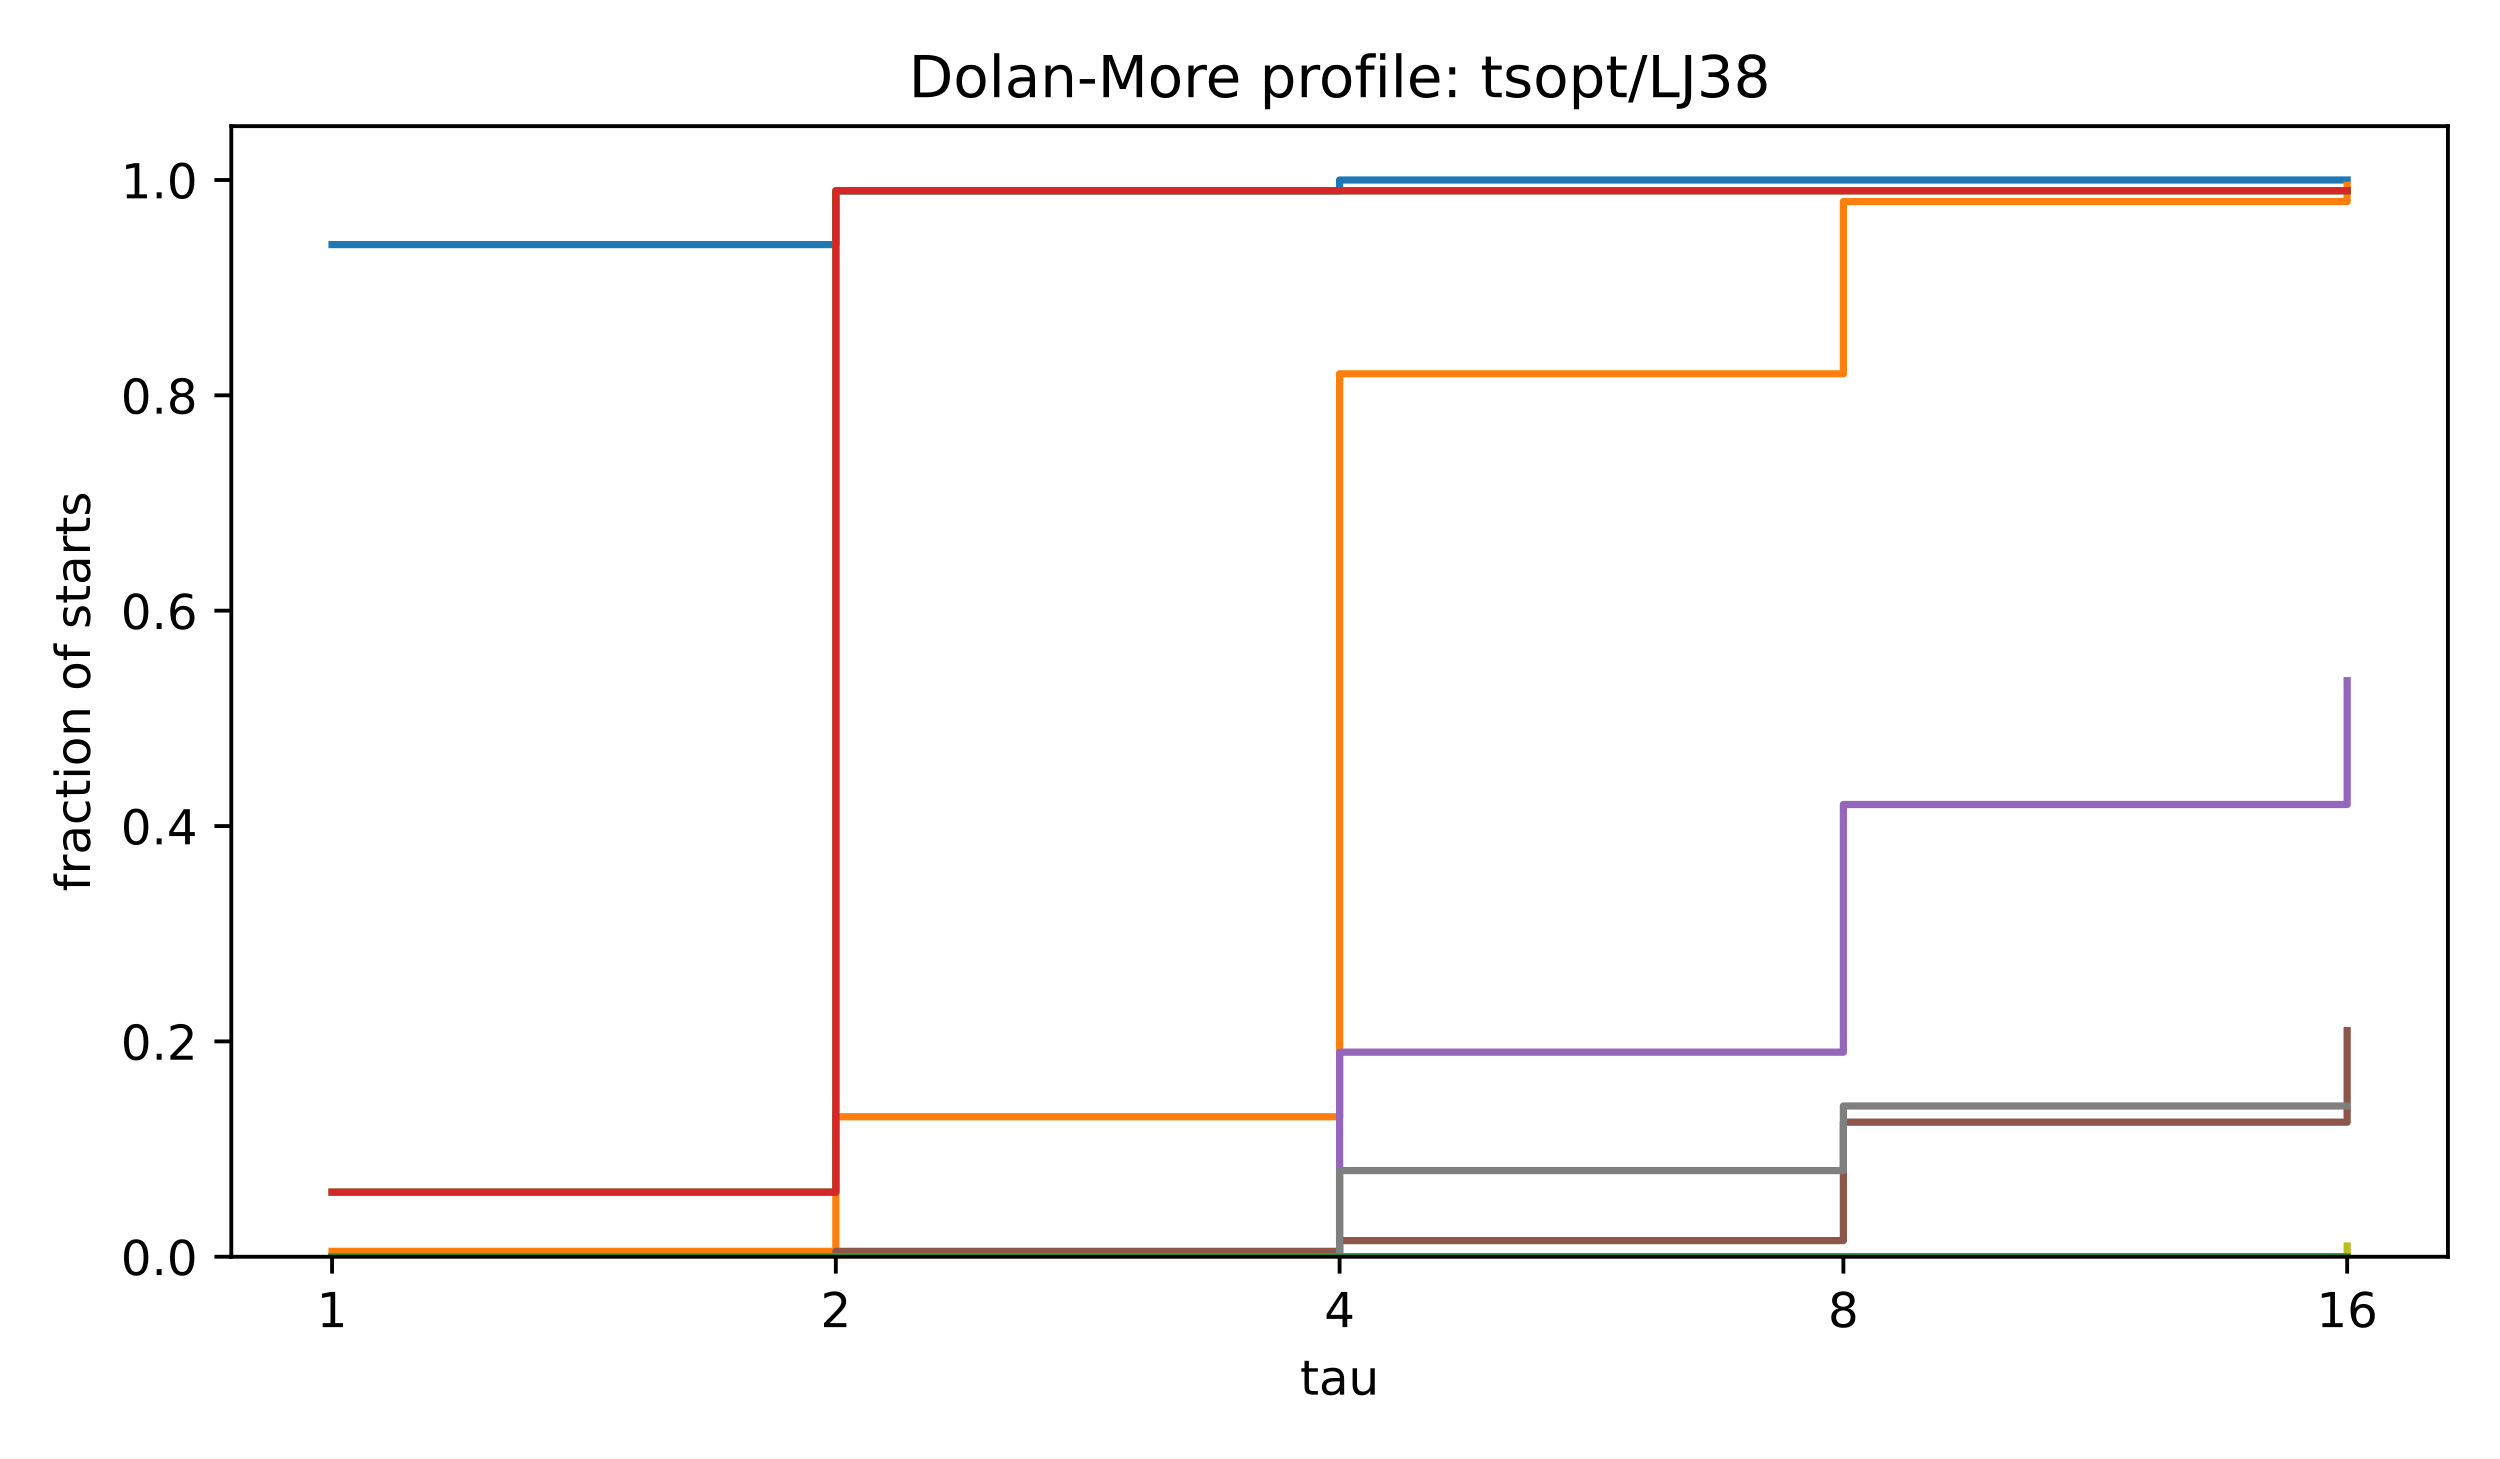
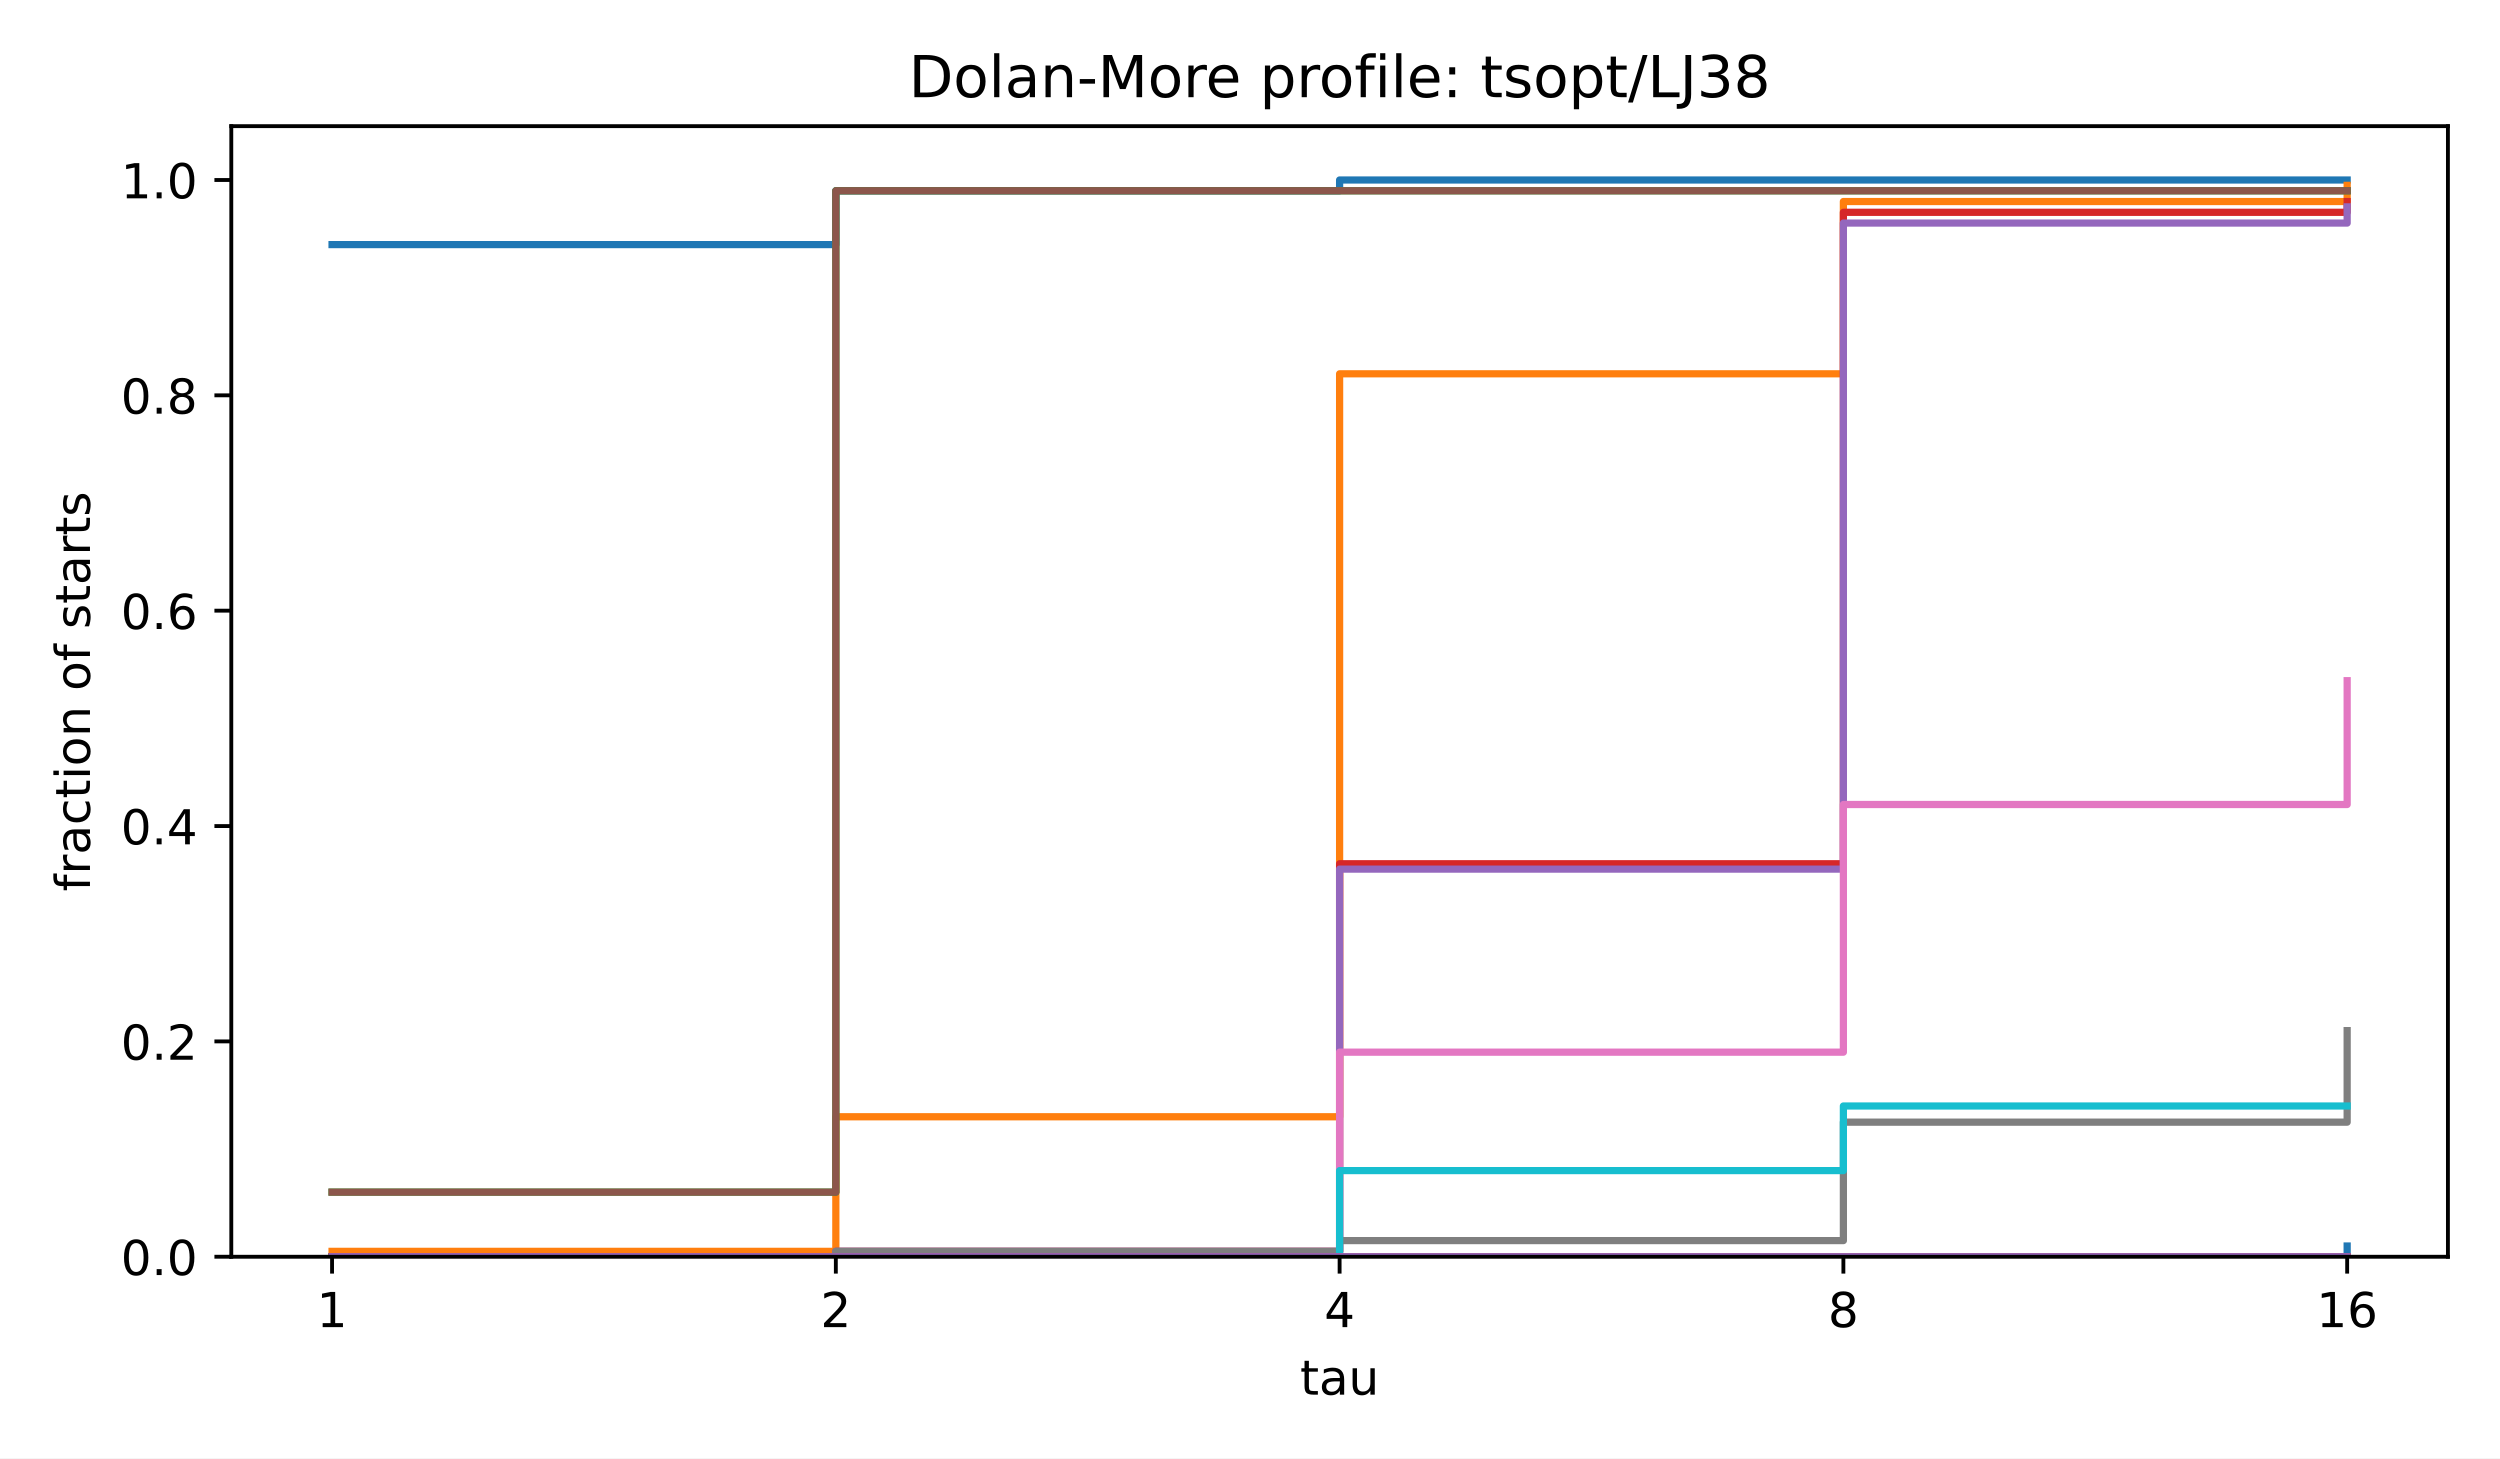
<svg xmlns="http://www.w3.org/2000/svg" xmlns:xlink="http://www.w3.org/1999/xlink" width="518.4pt" height="302.4pt" viewBox="0 0 518.4 302.4" version="1.1">
  <defs>
    <style type="text/css">*{stroke-linejoin: round; stroke-linecap: butt}</style>
  </defs>
  <g id="figure_1">
    <g id="patch_1">
      <path d="M 0 302.4  L 518.4 302.4  L 518.4 0  L 0 0  z " style="fill: #ffffff" />
    </g>
    <g id="axes_1">
      <g id="patch_2">
        <path d="M 47.962 260.6  L 507.6 260.6  L 507.6 26.16  L 47.962 26.16  z " style="fill: #ffffff" />
      </g>
      <g id="matplotlib.axis_1">
        <g id="xtick_1">
          <g id="line2d_1">
            <defs>
              <path id="m8ea4d47d77" d="M 0 0  L 0 3.5  " style="stroke: #000000; stroke-width: 0.8" />
            </defs>
            <g>
              <use xlink:href="#m8ea4d47d77" x="68.855" y="260.6" style="stroke: #000000; stroke-width: 0.8" />
            </g>
          </g>
          <g id="text_1">
            <text style="font-size: 10px; font-family: 'DejaVu Sans', 'Bitstream Vera Sans', 'Computer Modern Sans Serif', 'Lucida Grande', 'Verdana', 'Geneva', 'Lucid', 'Arial', 'Helvetica', 'Avant Garde', sans-serif; text-anchor: middle" x="68.855" y="275.198" transform="rotate(-0 68.85496 275.1977)">1</text>
          </g>
        </g>
        <g id="xtick_2">
          <g id="line2d_2">
            <g>
              <use xlink:href="#m8ea4d47d77" x="173.318" y="260.6" style="stroke: #000000; stroke-width: 0.8" />
            </g>
          </g>
          <g id="text_2">
            <text style="font-size: 10px; font-family: 'DejaVu Sans', 'Bitstream Vera Sans', 'Computer Modern Sans Serif', 'Lucida Grande', 'Verdana', 'Geneva', 'Lucid', 'Arial', 'Helvetica', 'Avant Garde', sans-serif; text-anchor: middle" x="173.318" y="275.198" transform="rotate(-0 173.3181 275.1977)">2</text>
          </g>
        </g>
        <g id="xtick_3">
          <g id="line2d_3">
            <g>
              <use xlink:href="#m8ea4d47d77" x="277.781" y="260.6" style="stroke: #000000; stroke-width: 0.8" />
            </g>
          </g>
          <g id="text_3">
            <text style="font-size: 10px; font-family: 'DejaVu Sans', 'Bitstream Vera Sans', 'Computer Modern Sans Serif', 'Lucida Grande', 'Verdana', 'Geneva', 'Lucid', 'Arial', 'Helvetica', 'Avant Garde', sans-serif; text-anchor: middle" x="277.781" y="275.198" transform="rotate(-0 277.7812 275.1977)">4</text>
          </g>
        </g>
        <g id="xtick_4">
          <g id="line2d_4">
            <g>
              <use xlink:href="#m8ea4d47d77" x="382.244" y="260.6" style="stroke: #000000; stroke-width: 0.8" />
            </g>
          </g>
          <g id="text_4">
            <text style="font-size: 10px; font-family: 'DejaVu Sans', 'Bitstream Vera Sans', 'Computer Modern Sans Serif', 'Lucida Grande', 'Verdana', 'Geneva', 'Lucid', 'Arial', 'Helvetica', 'Avant Garde', sans-serif; text-anchor: middle" x="382.244" y="275.198" transform="rotate(-0 382.2443 275.1977)">8</text>
          </g>
        </g>
        <g id="xtick_5">
          <g id="line2d_5">
            <g>
              <use xlink:href="#m8ea4d47d77" x="486.707" y="260.6" style="stroke: #000000; stroke-width: 0.8" />
            </g>
          </g>
          <g id="text_5">
            <text style="font-size: 10px; font-family: 'DejaVu Sans', 'Bitstream Vera Sans', 'Computer Modern Sans Serif', 'Lucida Grande', 'Verdana', 'Geneva', 'Lucid', 'Arial', 'Helvetica', 'Avant Garde', sans-serif; text-anchor: middle" x="486.707" y="275.198" transform="rotate(-0 486.7074 275.1977)">16</text>
          </g>
        </g>
        <g id="text_6">
          <text style="font-size: 10px; font-family: 'DejaVu Sans', 'Bitstream Vera Sans', 'Computer Modern Sans Serif', 'Lucida Grande', 'Verdana', 'Geneva', 'Lucid', 'Arial', 'Helvetica', 'Avant Garde', sans-serif; text-anchor: middle" x="277.781" y="289.198" transform="rotate(-0 277.7812 289.1977)">tau</text>
        </g>
      </g>
      <g id="matplotlib.axis_2">
        <g id="ytick_1">
          <g id="line2d_6">
            <defs>
              <path id="md659df78fa" d="M 0 0  L -3.5 0  " style="stroke: #000000; stroke-width: 0.8" />
            </defs>
            <g>
              <use xlink:href="#md659df78fa" x="47.962" y="260.6" style="stroke: #000000; stroke-width: 0.8" />
            </g>
          </g>
          <g id="text_7">
            <text style="font-size: 10px; font-family: 'DejaVu Sans', 'Bitstream Vera Sans', 'Computer Modern Sans Serif', 'Lucida Grande', 'Verdana', 'Geneva', 'Lucid', 'Arial', 'Helvetica', 'Avant Garde', sans-serif; text-anchor: end" x="40.962" y="264.399" transform="rotate(-0 40.96234 264.3988)">0.0</text>
          </g>
        </g>
        <g id="ytick_2">
          <g id="line2d_7">
            <g>
              <use xlink:href="#md659df78fa" x="47.962" y="215.945" style="stroke: #000000; stroke-width: 0.8" />
            </g>
          </g>
          <g id="text_8">
            <text style="font-size: 10px; font-family: 'DejaVu Sans', 'Bitstream Vera Sans', 'Computer Modern Sans Serif', 'Lucida Grande', 'Verdana', 'Geneva', 'Lucid', 'Arial', 'Helvetica', 'Avant Garde', sans-serif; text-anchor: end" x="40.962" y="219.744" transform="rotate(-0 40.96234 219.7436)">0.2</text>
          </g>
        </g>
        <g id="ytick_3">
          <g id="line2d_8">
            <g>
              <use xlink:href="#md659df78fa" x="47.962" y="171.29" style="stroke: #000000; stroke-width: 0.8" />
            </g>
          </g>
          <g id="text_9">
            <text style="font-size: 10px; font-family: 'DejaVu Sans', 'Bitstream Vera Sans', 'Computer Modern Sans Serif', 'Lucida Grande', 'Verdana', 'Geneva', 'Lucid', 'Arial', 'Helvetica', 'Avant Garde', sans-serif; text-anchor: end" x="40.962" y="175.088" transform="rotate(-0 40.96234 175.0884)">0.4</text>
          </g>
        </g>
        <g id="ytick_4">
          <g id="line2d_9">
            <g>
              <use xlink:href="#md659df78fa" x="47.962" y="126.634" style="stroke: #000000; stroke-width: 0.8" />
            </g>
          </g>
          <g id="text_10">
            <text style="font-size: 10px; font-family: 'DejaVu Sans', 'Bitstream Vera Sans', 'Computer Modern Sans Serif', 'Lucida Grande', 'Verdana', 'Geneva', 'Lucid', 'Arial', 'Helvetica', 'Avant Garde', sans-serif; text-anchor: end" x="40.962" y="130.433" transform="rotate(-0 40.96234 130.4331)">0.6</text>
          </g>
        </g>
        <g id="ytick_5">
          <g id="line2d_10">
            <g>
              <use xlink:href="#md659df78fa" x="47.962" y="81.979" style="stroke: #000000; stroke-width: 0.8" />
            </g>
          </g>
          <g id="text_11">
            <text style="font-size: 10px; font-family: 'DejaVu Sans', 'Bitstream Vera Sans', 'Computer Modern Sans Serif', 'Lucida Grande', 'Verdana', 'Geneva', 'Lucid', 'Arial', 'Helvetica', 'Avant Garde', sans-serif; text-anchor: end" x="40.962" y="85.778" transform="rotate(-0 40.96234 85.77788)">0.8</text>
          </g>
        </g>
        <g id="ytick_6">
          <g id="line2d_11">
            <g>
              <use xlink:href="#md659df78fa" x="47.962" y="37.324" style="stroke: #000000; stroke-width: 0.8" />
            </g>
          </g>
          <g id="text_12">
            <text style="font-size: 10px; font-family: 'DejaVu Sans', 'Bitstream Vera Sans', 'Computer Modern Sans Serif', 'Lucida Grande', 'Verdana', 'Geneva', 'Lucid', 'Arial', 'Helvetica', 'Avant Garde', sans-serif; text-anchor: end" x="40.962" y="41.123" transform="rotate(-0 40.96234 41.12264)">1.0</text>
          </g>
        </g>
        <g id="text_13">
          <text style="font-size: 10px; font-family: 'DejaVu Sans', 'Bitstream Vera Sans', 'Computer Modern Sans Serif', 'Lucida Grande', 'Verdana', 'Geneva', 'Lucid', 'Arial', 'Helvetica', 'Avant Garde', sans-serif; text-anchor: middle" x="18.657" y="143.38" transform="rotate(-90 18.65687 143.38)">fraction of starts</text>
        </g>
      </g>
      <g id="line2d_12">
        <path d="M 68.855 50.72  L 173.318 50.72  L 173.318 39.557  L 277.781 39.557  L 277.781 37.324  L 382.244 37.324  L 382.244 37.324  L 486.707 37.324  L 486.707 37.324  " clip-path="url(#p4e380cea4b)" style="fill: none; stroke: #1f77b4; stroke-width: 1.5; stroke-linecap: square" />
      </g>
      <g id="line2d_13">
        <path d="M 68.855 259.484  L 173.318 259.484  L 173.318 231.574  L 277.781 231.574  L 277.781 77.514  L 382.244 77.514  L 382.244 41.789  L 486.707 41.789  L 486.707 38.44  " clip-path="url(#p4e380cea4b)" style="fill: none; stroke: #ff7f0e; stroke-width: 1.5; stroke-linecap: square" />
      </g>
      <g id="line2d_14">
        <path d="M 68.855 247.203  L 173.318 247.203  L 173.318 39.557  L 277.781 39.557  L 277.781 39.557  L 382.244 39.557  L 382.244 39.557  L 486.707 39.557  L 486.707 39.557  " clip-path="url(#p4e380cea4b)" style="fill: none; stroke: #2ca02c; stroke-width: 1.5; stroke-linecap: square" />
      </g>
      <g id="line2d_15">
-         <path d="M 68.855 247.203  L 173.318 247.203  L 173.318 39.557  L 277.781 39.557  L 277.781 39.557  L 382.244 39.557  L 382.244 39.557  L 486.707 39.557  L 486.707 39.557  " clip-path="url(#p4e380cea4b)" style="fill: none; stroke: #d62728; stroke-width: 1.5; stroke-linecap: square" />
+         <path d="M 68.855 260.6  L 173.318 260.6  L 173.318 259.484  L 277.781 259.484  L 277.781 179.104  L 382.244 179.104  L 382.244 44.022  L 486.707 44.022  L 486.707 41.789  " clip-path="url(#p4e380cea4b)" style="fill: none; stroke: #d62728; stroke-width: 1.5; stroke-linecap: square" />
      </g>
      <g id="line2d_16">
-         <path d="M 68.855 260.6  L 173.318 260.6  L 173.318 260.6  L 277.781 260.6  L 277.781 218.178  L 382.244 218.178  L 382.244 166.824  L 486.707 166.824  L 486.707 141.147  " clip-path="url(#p4e380cea4b)" style="fill: none; stroke: #9467bd; stroke-width: 1.5; stroke-linecap: square" />
+         <path d="M 68.855 260.6  L 173.318 260.6  L 173.318 259.484  L 277.781 259.484  L 277.781 180.221  L 382.244 180.221  L 382.244 46.255  L 486.707 46.255  L 486.707 42.906  " clip-path="url(#p4e380cea4b)" style="fill: none; stroke: #9467bd; stroke-width: 1.5; stroke-linecap: square" />
      </g>
      <g id="line2d_17">
-         <path d="M 68.855 260.6  L 173.318 260.6  L 173.318 259.484  L 277.781 259.484  L 277.781 257.251  L 382.244 257.251  L 382.244 232.69  L 486.707 232.69  L 486.707 213.712  " clip-path="url(#p4e380cea4b)" style="fill: none; stroke: #8c564b; stroke-width: 1.5; stroke-linecap: square" />
+         <path d="M 68.855 247.203  L 173.318 247.203  L 173.318 39.557  L 277.781 39.557  L 277.781 39.557  L 382.244 39.557  L 382.244 39.557  L 486.707 39.557  L 486.707 39.557  " clip-path="url(#p4e380cea4b)" style="fill: none; stroke: #8c564b; stroke-width: 1.5; stroke-linecap: square" />
      </g>
      <g id="line2d_18">
-         <path d="M 68.855 260.6  L 173.318 260.6  L 173.318 260.6  L 277.781 260.6  L 277.781 260.6  L 382.244 260.6  L 382.244 260.6  L 486.707 260.6  L 486.707 260.6  " clip-path="url(#p4e380cea4b)" style="fill: none; stroke: #e377c2; stroke-width: 1.5; stroke-linecap: square" />
+         <path d="M 68.855 260.6  L 173.318 260.6  L 173.318 260.6  L 277.781 260.6  L 277.781 218.178  L 382.244 218.178  L 382.244 166.824  L 486.707 166.824  L 486.707 141.147  " clip-path="url(#p4e380cea4b)" style="fill: none; stroke: #e377c2; stroke-width: 1.5; stroke-linecap: square" />
      </g>
      <g id="line2d_19">
-         <path d="M 68.855 260.6  L 173.318 260.6  L 173.318 260.6  L 277.781 260.6  L 277.781 242.738  L 382.244 242.738  L 382.244 229.341  L 486.707 229.341  L 486.707 229.341  " clip-path="url(#p4e380cea4b)" style="fill: none; stroke: #7f7f7f; stroke-width: 1.5; stroke-linecap: square" />
+         <path d="M 68.855 260.6  L 173.318 260.6  L 173.318 259.484  L 277.781 259.484  L 277.781 257.251  L 382.244 257.251  L 382.244 232.69  L 486.707 232.69  L 486.707 213.712  " clip-path="url(#p4e380cea4b)" style="fill: none; stroke: #7f7f7f; stroke-width: 1.5; stroke-linecap: square" />
      </g>
      <g id="line2d_20">
-         <path d="M 68.855 260.6  L 173.318 260.6  L 173.318 260.6  L 277.781 260.6  L 277.781 260.6  L 382.244 260.6  L 382.244 260.6  L 486.707 260.6  L 486.707 258.367  " clip-path="url(#p4e380cea4b)" style="fill: none; stroke: #bcbd22; stroke-width: 1.5; stroke-linecap: square" />
+         <path d="M 68.855 260.6  L 173.318 260.6  L 173.318 260.6  L 277.781 260.6  L 277.781 260.6  L 382.244 260.6  L 382.244 260.6  L 486.707 260.6  L 486.707 260.6  " clip-path="url(#p4e380cea4b)" style="fill: none; stroke: #bcbd22; stroke-width: 1.5; stroke-linecap: square" />
      </g>
      <g id="line2d_21">
-         <path d="M 68.855 260.6  L 173.318 260.6  L 173.318 260.6  L 277.781 260.6  L 277.781 260.6  L 382.244 260.6  L 382.244 260.6  L 486.707 260.6  L 486.707 260.6  " clip-path="url(#p4e380cea4b)" style="fill: none; stroke: #17becf; stroke-width: 1.5; stroke-linecap: square" />
+         <path d="M 68.855 260.6  L 173.318 260.6  L 173.318 260.6  L 277.781 260.6  L 277.781 242.738  L 382.244 242.738  L 382.244 229.341  L 486.707 229.341  L 486.707 229.341  " clip-path="url(#p4e380cea4b)" style="fill: none; stroke: #17becf; stroke-width: 1.5; stroke-linecap: square" />
      </g>
      <g id="line2d_22">
-         <path d="M 68.855 260.6  L 173.318 260.6  L 173.318 260.6  L 277.781 260.6  L 277.781 260.6  L 382.244 260.6  L 382.244 260.6  L 486.707 260.6  L 486.707 260.6  " clip-path="url(#p4e380cea4b)" style="fill: none; stroke: #1f77b4; stroke-width: 1.5; stroke-linecap: square" />
+         <path d="M 68.855 260.6  L 173.318 260.6  L 173.318 260.6  L 277.781 260.6  L 277.781 260.6  L 382.244 260.6  L 382.244 260.6  L 486.707 260.6  L 486.707 258.367  " clip-path="url(#p4e380cea4b)" style="fill: none; stroke: #1f77b4; stroke-width: 1.5; stroke-linecap: square" />
      </g>
      <g id="line2d_23">
        <path d="M 68.855 260.6  L 173.318 260.6  L 173.318 260.6  L 277.781 260.6  L 277.781 260.6  L 382.244 260.6  L 382.244 260.6  L 486.707 260.6  L 486.707 260.6  " clip-path="url(#p4e380cea4b)" style="fill: none; stroke: #ff7f0e; stroke-width: 1.5; stroke-linecap: square" />
      </g>
      <g id="line2d_24">
        <path d="M 68.855 260.6  L 173.318 260.6  L 173.318 260.6  L 277.781 260.6  L 277.781 260.6  L 382.244 260.6  L 382.244 260.6  L 486.707 260.6  L 486.707 260.6  " clip-path="url(#p4e380cea4b)" style="fill: none; stroke: #2ca02c; stroke-width: 1.5; stroke-linecap: square" />
+       </g>
+       <g id="line2d_25">
+         <path d="M 68.855 260.6  L 173.318 260.6  L 173.318 260.6  L 277.781 260.6  L 277.781 260.6  L 382.244 260.6  L 382.244 260.6  L 486.707 260.6  L 486.707 260.6  " clip-path="url(#p4e380cea4b)" style="fill: none; stroke: #d62728; stroke-width: 1.5; stroke-linecap: square" />
+       </g>
+       <g id="line2d_26">
+         <path d="M 68.855 260.6  L 173.318 260.6  L 173.318 260.6  L 277.781 260.6  L 277.781 260.6  L 382.244 260.6  L 382.244 260.6  L 486.707 260.6  L 486.707 260.6  " clip-path="url(#p4e380cea4b)" style="fill: none; stroke: #9467bd; stroke-width: 1.5; stroke-linecap: square" />
      </g>
      <g id="patch_3">
        <path d="M 47.962 260.6  L 47.962 26.16  " style="fill: none; stroke: #000000; stroke-width: 0.8; stroke-linejoin: miter; stroke-linecap: square" />
      </g>
      <g id="patch_4">
        <path d="M 507.6 260.6  L 507.6 26.16  " style="fill: none; stroke: #000000; stroke-width: 0.8; stroke-linejoin: miter; stroke-linecap: square" />
      </g>
      <g id="patch_5">
        <path d="M 47.962 260.6  L 507.6 260.6  " style="fill: none; stroke: #000000; stroke-width: 0.8; stroke-linejoin: miter; stroke-linecap: square" />
      </g>
      <g id="patch_6">
        <path d="M 47.962 26.16  L 507.6 26.16  " style="fill: none; stroke: #000000; stroke-width: 0.8; stroke-linejoin: miter; stroke-linecap: square" />
      </g>
      <g id="text_14">
        <text style="font-size: 12px; font-family: 'DejaVu Sans', 'Bitstream Vera Sans', 'Computer Modern Sans Serif', 'Lucida Grande', 'Verdana', 'Geneva', 'Lucid', 'Arial', 'Helvetica', 'Avant Garde', sans-serif; text-anchor: middle" x="277.781" y="20.16" transform="rotate(-0 277.7812 20.16)">Dolan-More profile: tsopt/LJ38</text>
      </g>
    </g>
  </g>
  <defs>
    <clipPath id="p4e380cea4b">
      <rect x="47.962" y="26.16" width="459.638" height="234.44" />
    </clipPath>
  </defs>
</svg>
